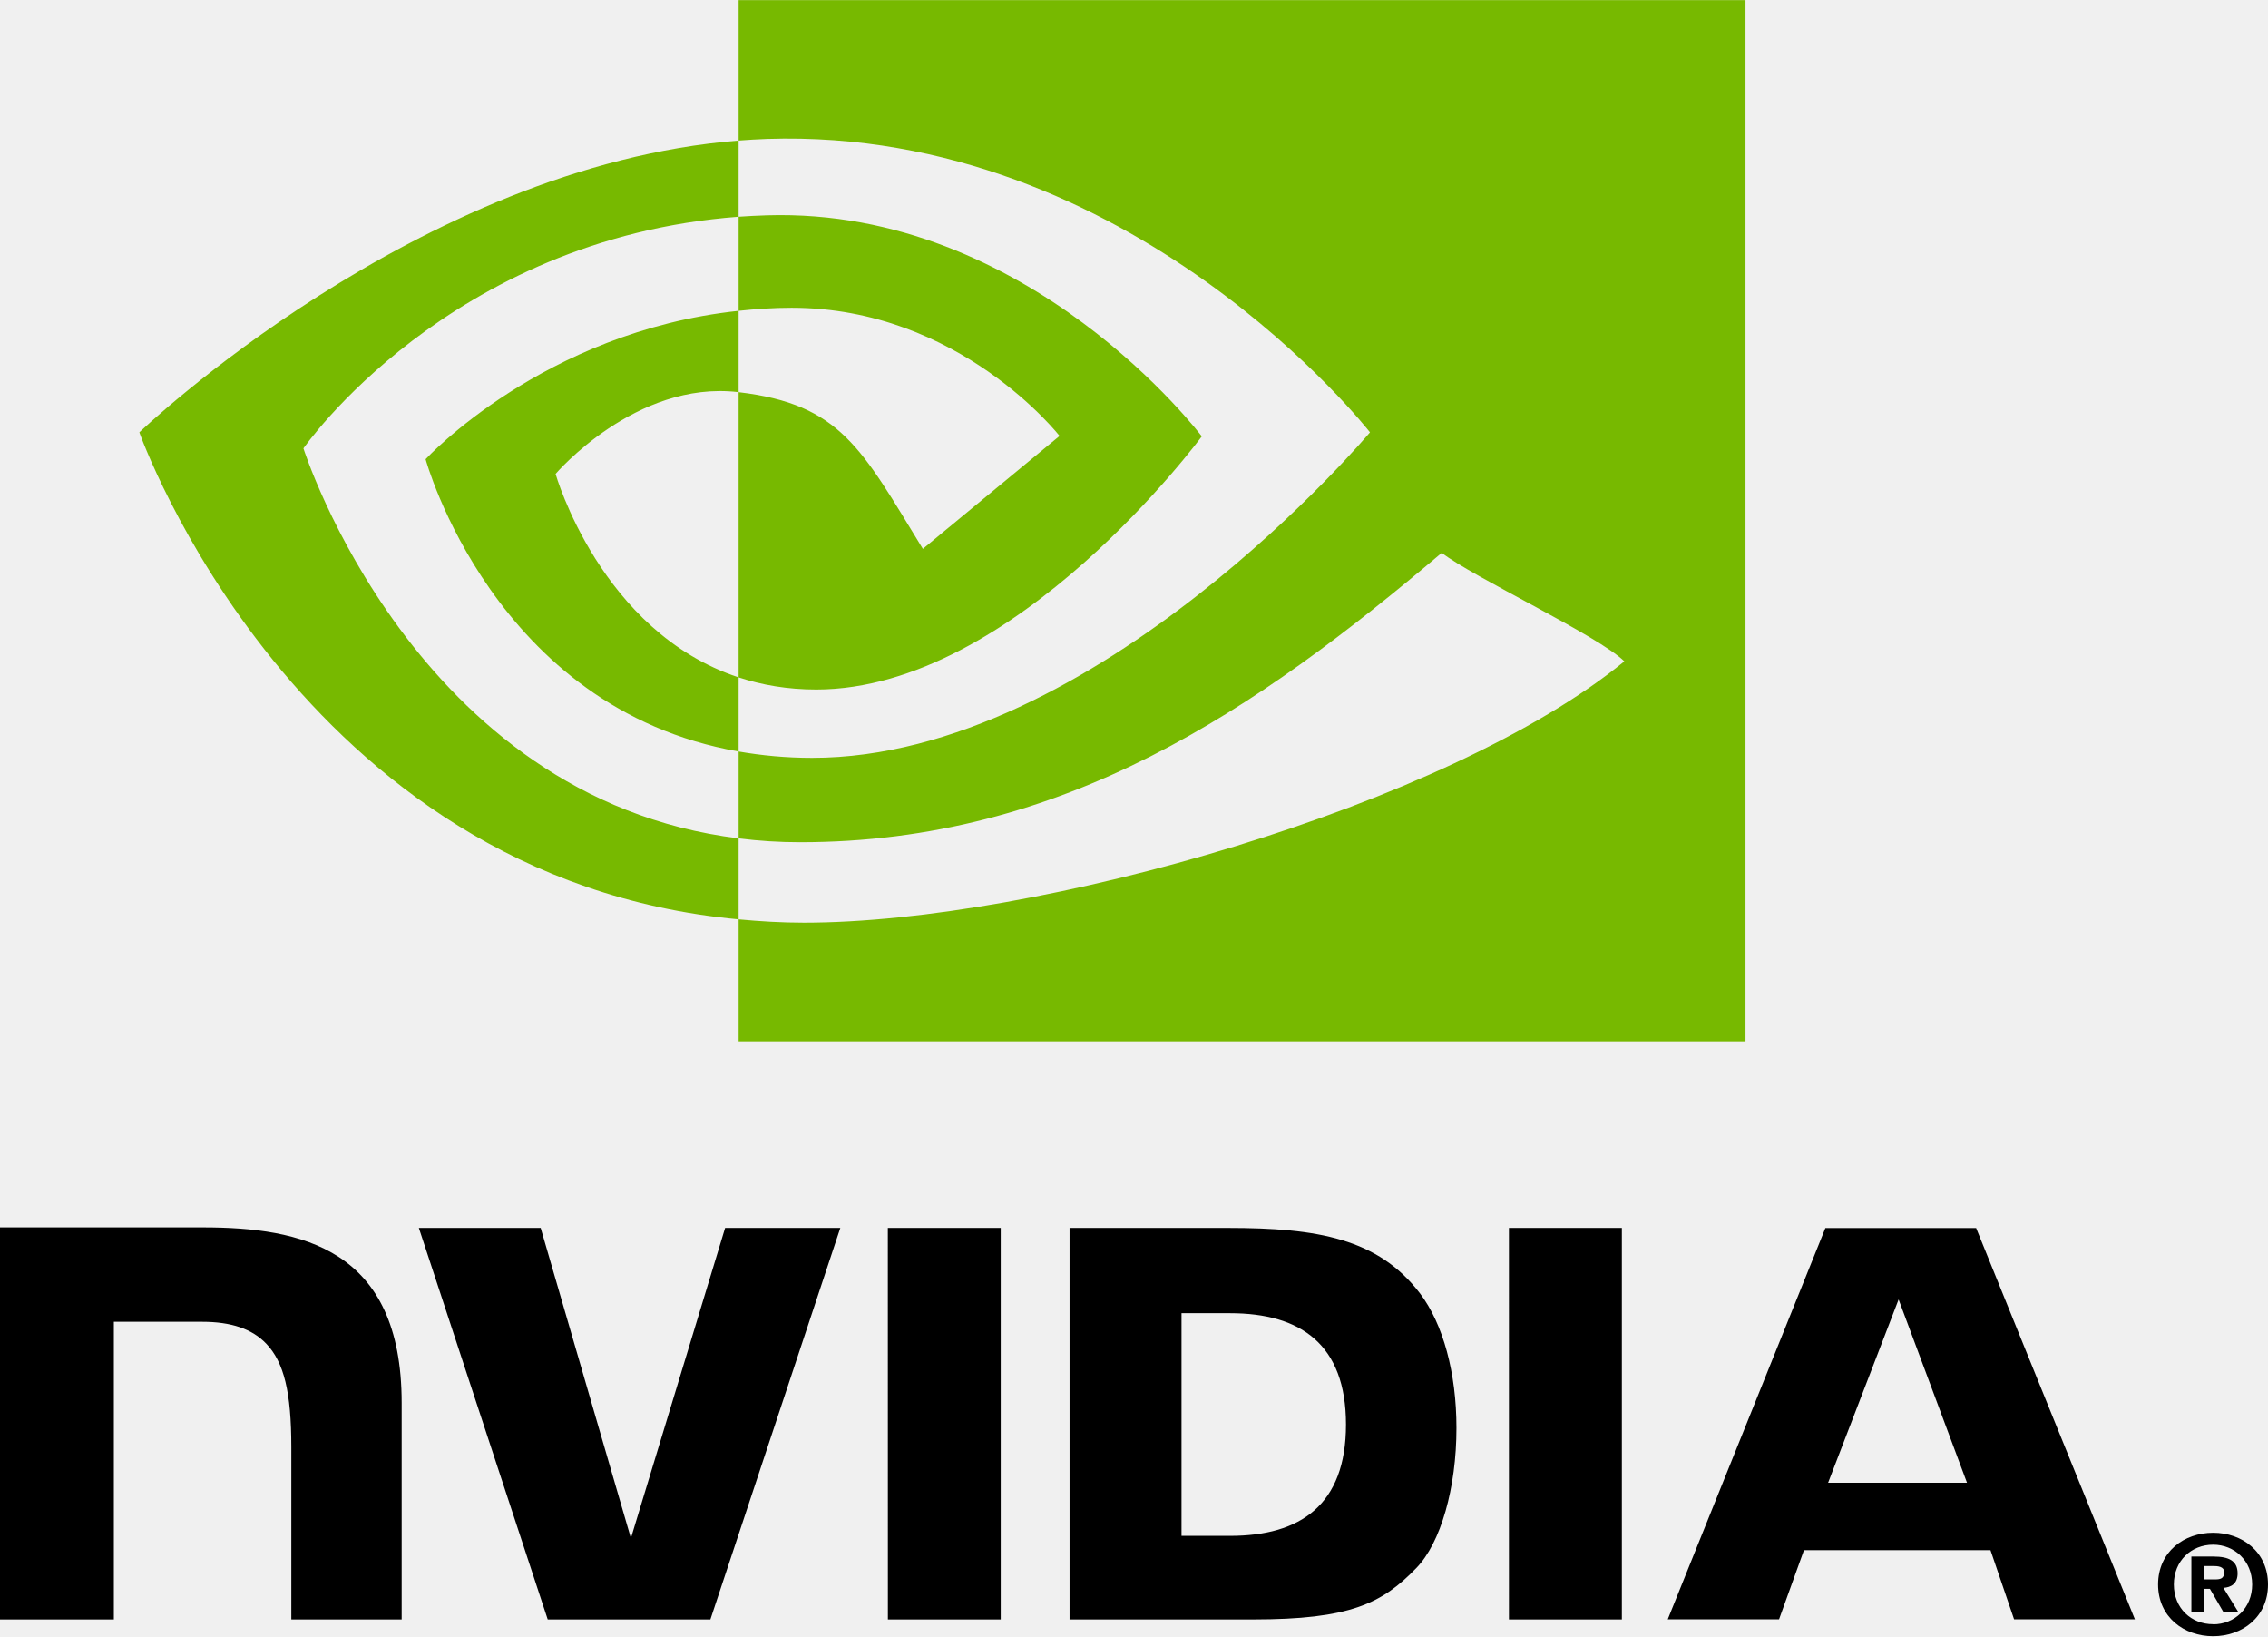
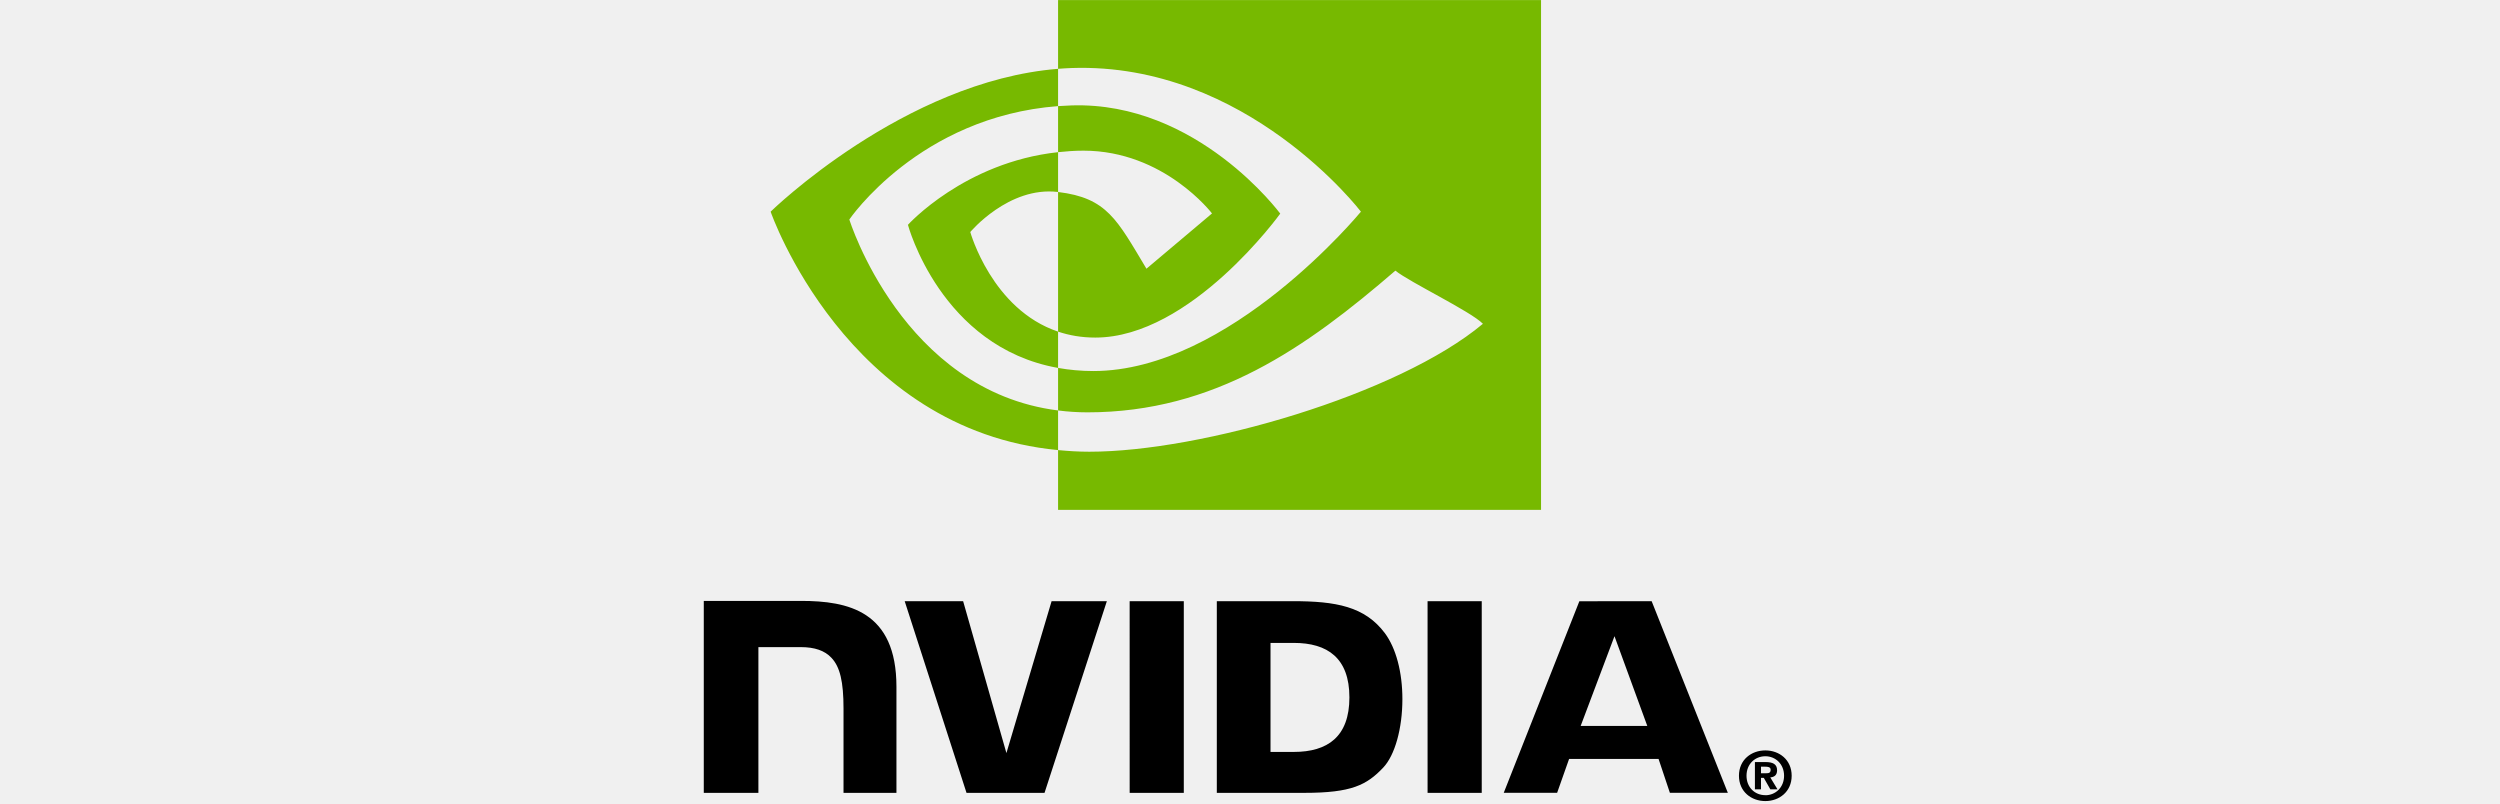
- <svg xmlns="http://www.w3.org/2000/svg" width="183" height="132" viewBox="0 0 183 132" fill="none">
-   <g clip-path="url(#clip0_32_653)">
-     <path d="M181.723 127.816C181.723 129.74 180.281 131.03 178.574 131.03V131.019C176.819 131.03 175.404 129.74 175.404 127.817C175.404 125.895 176.819 124.607 178.574 124.607C180.282 124.607 181.723 125.894 181.723 127.816ZM183 127.816C183 125.177 180.907 123.644 178.574 123.644C176.225 123.644 174.132 125.177 174.132 127.816C174.132 130.454 176.226 131.992 178.574 131.992C180.907 131.992 183 130.454 183 127.816ZM177.84 128.169H178.314L179.412 130.058H180.617L179.401 128.09C180.029 128.046 180.547 127.753 180.547 126.924C180.547 125.894 179.821 125.564 178.594 125.564H176.818V130.058H177.839L177.84 128.169ZM177.84 127.408V126.327H178.55C178.937 126.327 179.463 126.357 179.463 126.819C179.463 127.321 179.191 127.408 178.735 127.408H177.84ZM153.195 104.824L158.713 119.61H147.506L153.195 104.824ZM147.285 99.066L134.568 130.626H143.548L145.559 125.049H160.608L162.512 130.626H172.26L159.449 99.062L147.285 99.066ZM121.754 130.638H130.865V99.056L121.753 99.055L121.754 130.638ZM58.508 99.055L50.907 124.085L43.626 99.056L33.796 99.055L44.195 130.638H57.32L67.803 99.055H58.508ZM95.334 105.932H99.25C104.93 105.932 108.605 108.43 108.605 114.912C108.605 121.396 104.93 123.895 99.25 123.895H95.334V105.932ZM86.3 99.055V130.638H101.069C108.938 130.638 111.508 129.357 114.287 126.483C116.249 124.465 117.519 120.035 117.519 115.194C117.519 110.753 116.444 106.794 114.572 104.328C111.198 99.917 106.336 99.055 99.081 99.055H86.3ZM0 99.011V130.638H9.187V106.623L16.306 106.625C18.663 106.625 20.344 107.201 21.479 108.388C22.919 109.89 23.506 112.315 23.506 116.751V130.638H32.409V113.164C32.409 100.692 24.294 99.011 16.353 99.011H0ZM71.637 99.055L71.641 130.638H80.747V99.055H71.637Z" fill="black" />
-     <path d="M24.484 36.169C24.484 36.169 36.202 19.235 59.598 17.483V11.339C33.684 13.378 11.243 34.876 11.243 34.876C11.243 34.876 23.953 70.865 59.598 74.161V67.63C33.44 64.407 24.484 36.169 24.484 36.169ZM59.598 54.643V60.624C39.828 57.172 34.341 37.043 34.341 37.043C34.341 37.043 43.833 26.743 59.598 25.073V31.635C59.586 31.635 59.577 31.631 59.567 31.631C51.293 30.659 44.829 38.23 44.829 38.23C44.829 38.23 48.452 50.975 59.598 54.643ZM59.598 0.008V11.339C60.358 11.282 61.119 11.234 61.884 11.208C91.345 10.236 110.541 34.876 110.541 34.876C110.541 34.876 88.494 61.136 65.525 61.136C63.419 61.136 61.449 60.945 59.598 60.623V67.63C61.235 67.837 62.884 67.941 64.534 67.942C85.909 67.942 101.366 57.25 116.334 44.595C118.816 46.542 128.975 51.278 131.064 53.35C116.832 65.022 83.665 74.429 64.862 74.429C63.049 74.429 61.309 74.322 59.598 74.161V84.007H140.841V0.008H59.598ZM59.598 25.073V17.483C60.35 17.431 61.109 17.392 61.884 17.368C83.07 16.716 96.969 35.201 96.969 35.201C96.969 35.201 81.956 55.623 65.86 55.623C63.543 55.623 61.466 55.258 59.597 54.643V31.634C67.845 32.611 69.505 36.179 74.463 44.276L85.492 35.167C85.492 35.167 77.442 24.826 63.871 24.826C62.395 24.825 60.984 24.927 59.598 25.073Z" fill="#77B900" />
+ <svg xmlns="http://www.w3.org/2000/svg" width="308" height="99" viewBox="0 0 208 153" fill="none">
+   <g clip-path="url(#clip0_473_906)">
+     <path d="M205.688 147.699C205.688 149.921 204.056 151.413 202.124 151.413V151.399C200.138 151.413 198.536 149.921 198.536 147.699C198.536 145.478 200.138 143.99 202.124 143.99C204.057 143.99 205.688 145.477 205.688 147.699ZM207.134 147.699C207.134 144.648 204.765 142.878 202.124 142.878C199.466 142.878 197.096 144.648 197.096 147.699C197.096 150.747 199.466 152.524 202.124 152.524C204.765 152.524 207.134 150.747 207.134 147.699ZM201.293 148.107H201.83L203.072 150.289H204.437L203.06 148.015C203.771 147.964 204.357 147.626 204.357 146.668C204.357 145.477 203.536 145.096 202.147 145.096H200.136V150.289H201.292L201.293 148.107ZM201.293 147.227V145.977H202.097C202.534 145.977 203.13 146.013 203.13 146.546C203.13 147.126 202.822 147.227 202.306 147.227H201.293ZM173.398 121.13L179.644 138.216H166.959L173.398 121.13ZM166.709 114.476L152.315 150.945H162.479L164.755 144.501H181.789L183.944 150.945H194.978L180.477 114.472L166.709 114.476ZM137.811 150.959H148.123V114.465L137.809 114.463L137.811 150.959ZM66.224 114.463L57.621 143.387L49.38 114.465L38.253 114.463L50.024 150.959H64.879L76.745 114.463H66.224ZM107.906 122.41H112.339C118.768 122.41 122.927 125.296 122.927 132.788C122.927 140.28 118.768 143.167 112.339 143.167H107.906V122.41ZM97.681 114.463V150.959H114.398C123.305 150.959 126.214 149.479 129.359 146.158C131.58 143.825 133.017 138.707 133.017 133.113C133.017 127.981 131.801 123.407 129.681 120.557C125.862 115.46 120.36 114.463 112.148 114.463H97.681ZM8.39233e-05 114.412V150.959H10.399V123.209L18.457 123.211C21.125 123.211 23.027 123.877 24.311 125.249C25.941 126.984 26.606 129.786 26.606 134.912V150.959H36.683V130.767C36.683 116.355 27.497 114.412 18.51 114.412H8.39233e-05ZM81.085 114.463L81.089 150.959H91.396V114.463H81.085Z" fill="black" />
+     <path d="M27.713 41.795C27.713 41.795 40.976 22.227 67.457 20.203V13.103C38.126 15.459 12.726 40.301 12.726 40.301C12.726 40.301 27.112 81.888 67.457 85.697V78.15C37.85 74.426 27.713 41.795 27.713 41.795ZM67.457 63.143V70.055C45.081 66.065 38.87 42.805 38.87 42.805C38.87 42.805 49.614 30.903 67.457 28.973V36.556C67.444 36.556 67.434 36.552 67.423 36.552C58.058 35.428 50.742 44.177 50.742 44.177C50.742 44.177 54.842 58.905 67.457 63.143ZM67.457 0.009V13.103C68.319 13.037 69.18 12.981 70.045 12.952C103.392 11.828 125.12 40.301 125.12 40.301C125.12 40.301 100.165 70.646 74.166 70.646C71.783 70.646 69.553 70.425 67.457 70.053V78.15C69.311 78.389 71.177 78.509 73.045 78.511C97.239 78.511 114.735 66.155 131.676 51.532C134.485 53.781 145.985 59.254 148.348 61.649C132.24 75.136 94.699 86.007 73.416 86.007C71.364 86.007 69.394 85.883 67.457 85.697V97.074H159.415V0.009H67.457ZM67.457 28.973V20.203C68.31 20.143 69.168 20.098 70.045 20.07C94.025 19.317 109.757 40.676 109.757 40.676C109.757 40.676 92.765 64.275 74.546 64.275C71.924 64.275 69.573 63.854 67.457 63.143V36.555C76.792 37.683 78.671 41.807 84.284 51.163L96.766 40.638C96.766 40.638 87.655 28.687 72.294 28.687C70.624 28.687 69.026 28.805 67.457 28.973Z" fill="#77B900" />
  </g>
  <defs>
-     <clipPath id="clip0_32_653">
-       <rect width="183" height="132" fill="white" />
+     <clipPath id="clip0_473_906">
+       <rect width="207.134" height="152.533" fill="white" />
    </clipPath>
  </defs>
</svg>
